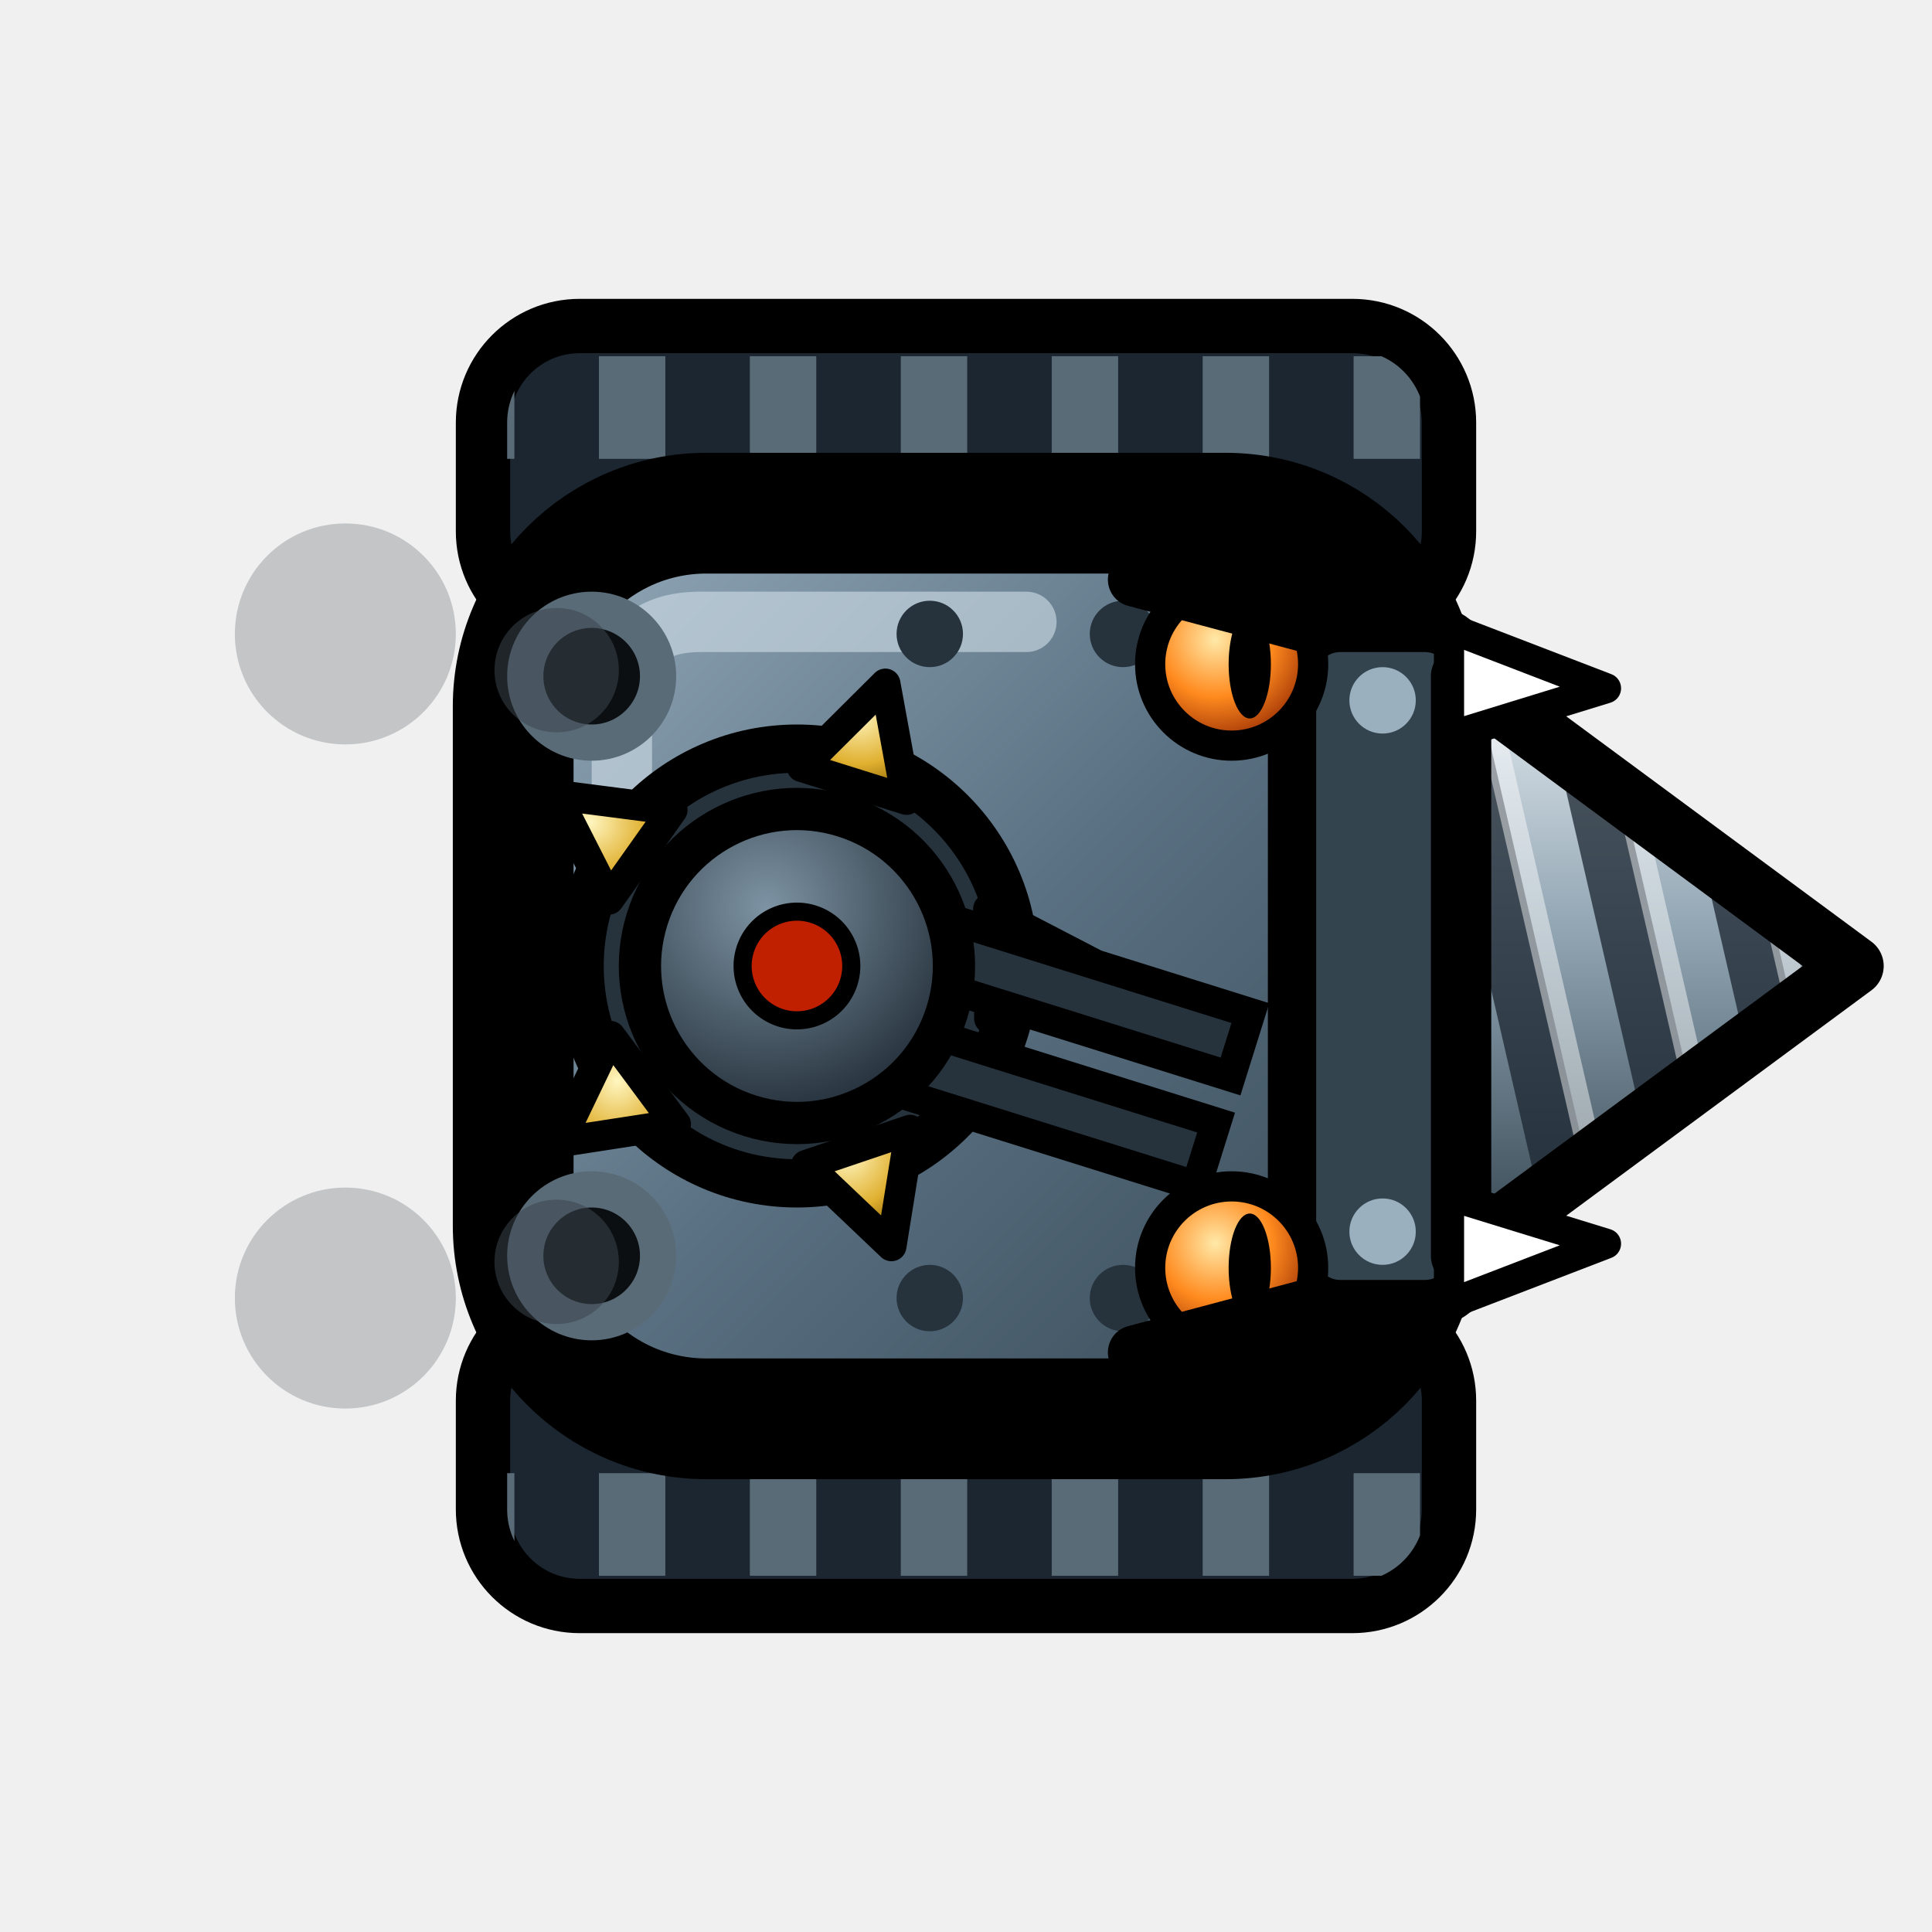
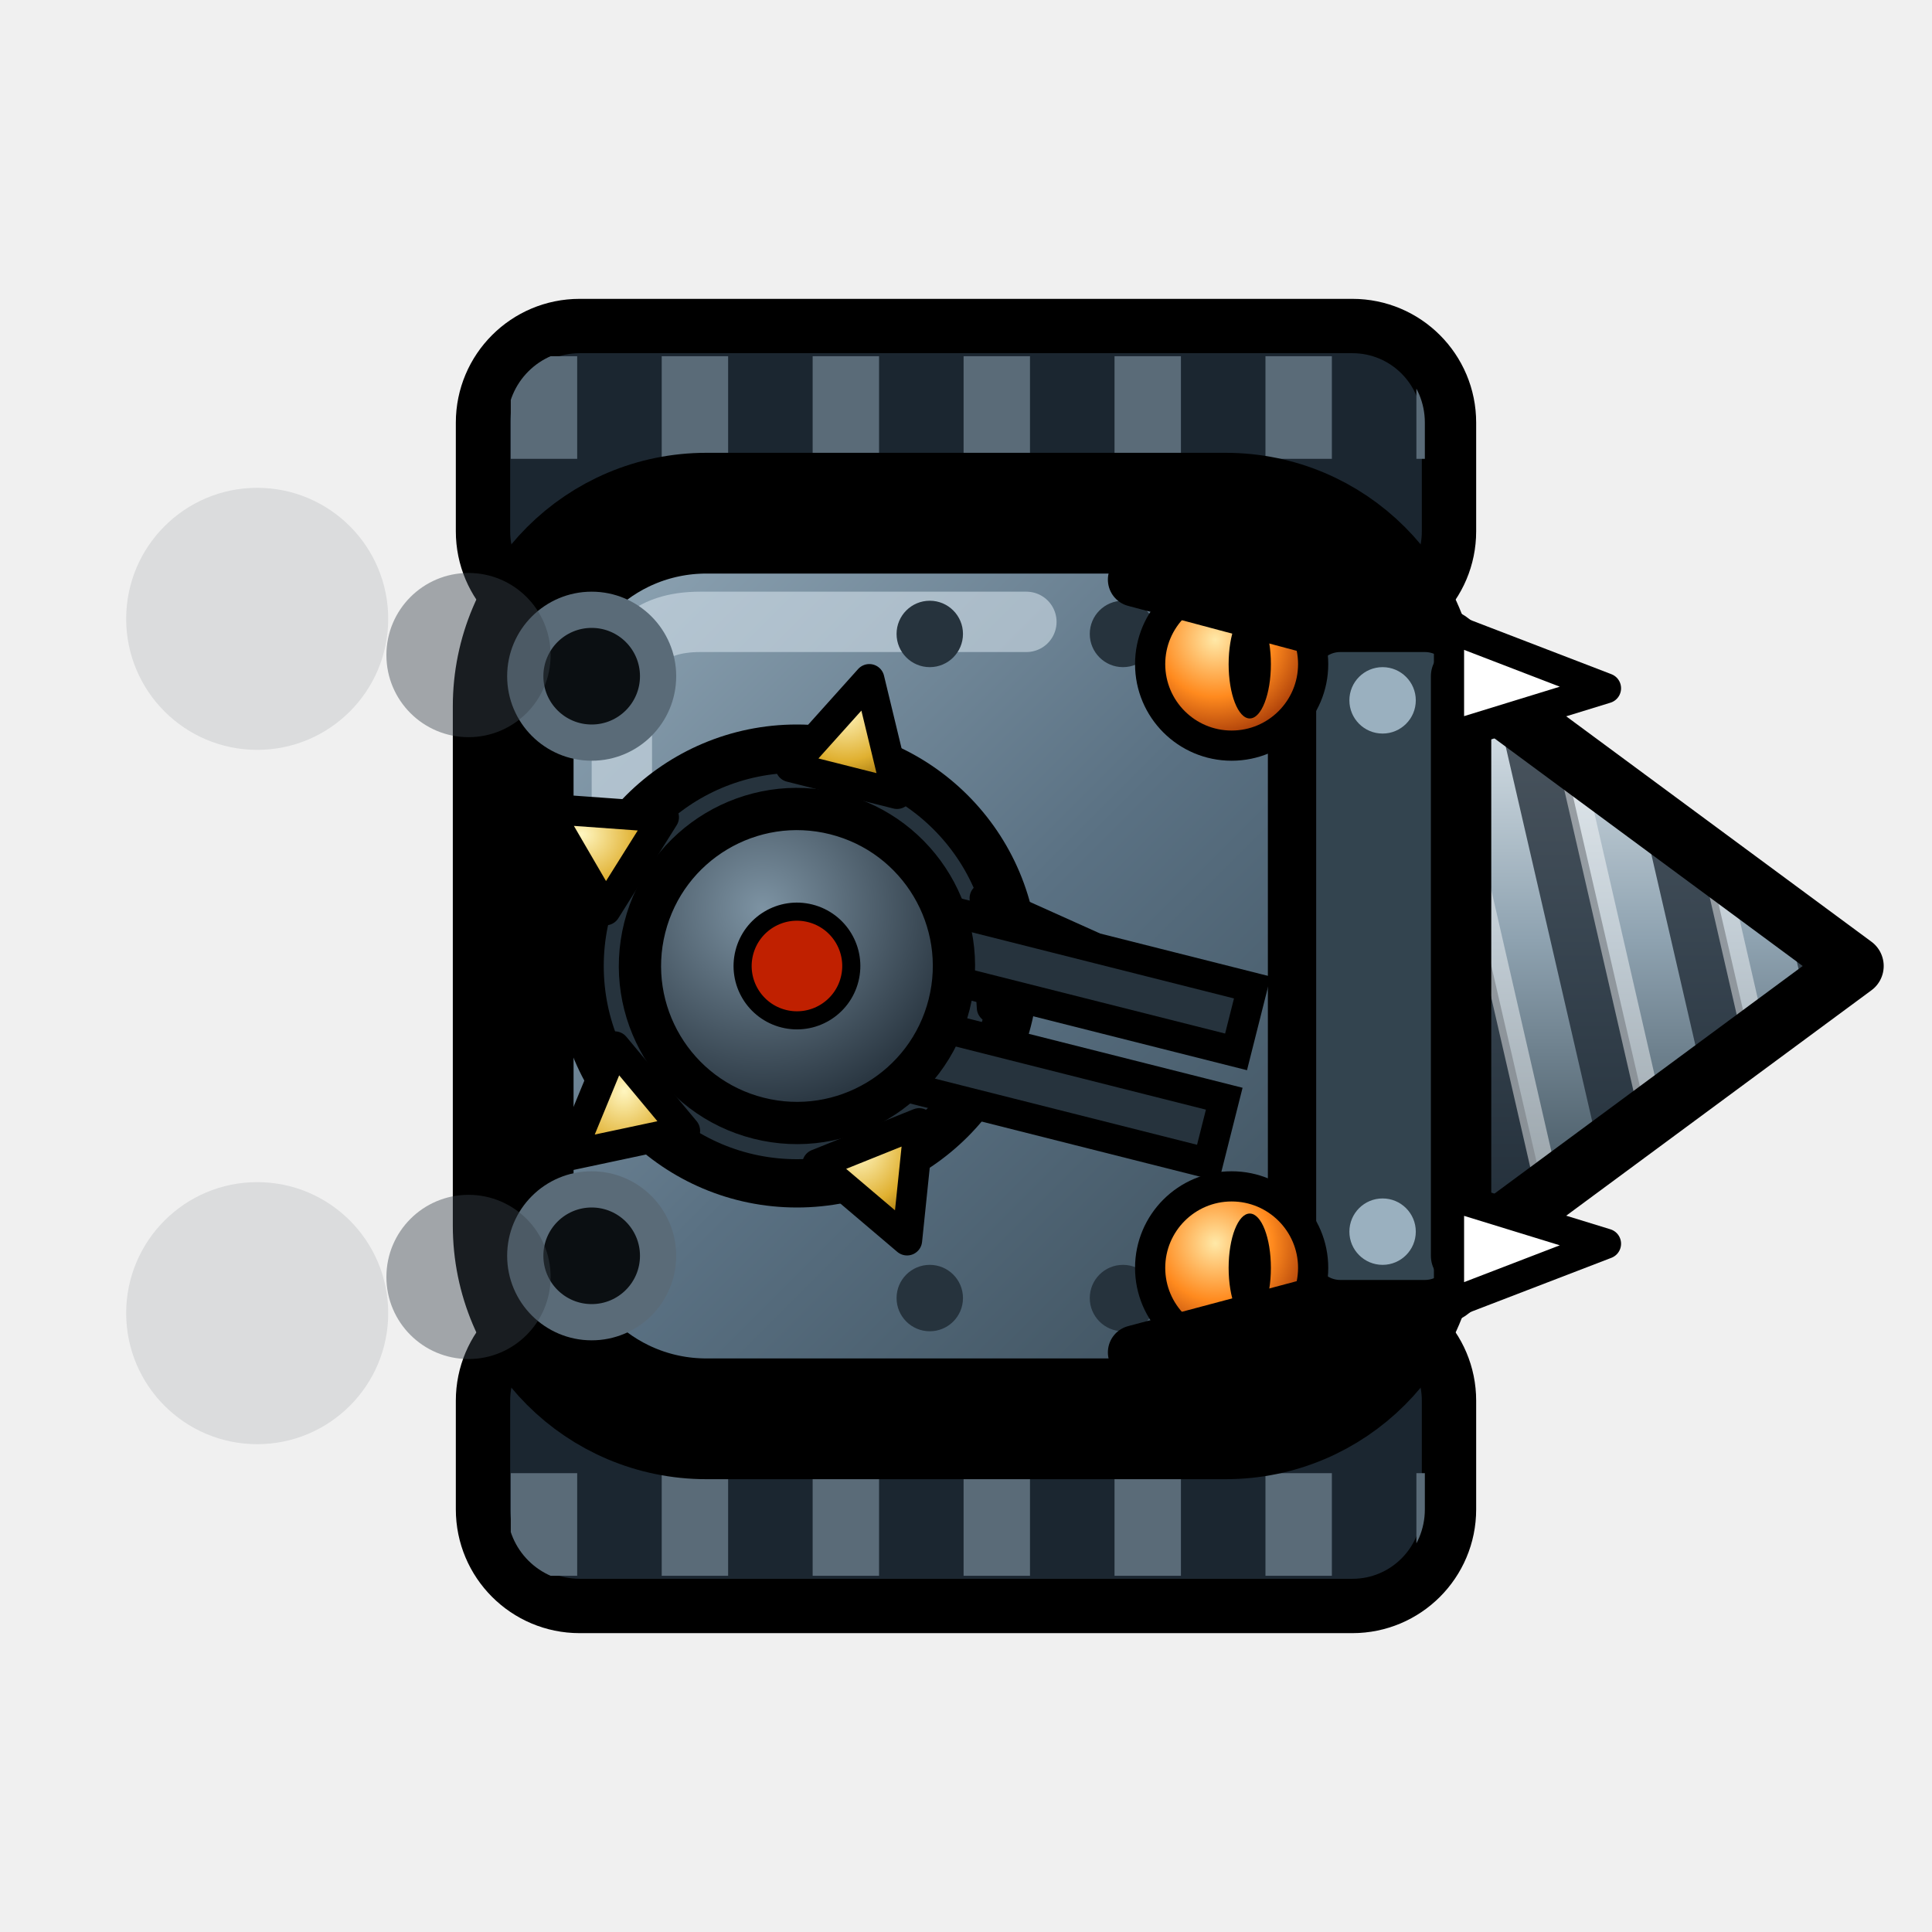
<svg xmlns="http://www.w3.org/2000/svg" viewBox="0 0 32 32">
  <defs>
    <linearGradient id="gold" x1="0" y1="0" x2="0" y2="1">
      <stop offset="0" stop-color="#fff0a0" />
      <stop offset="1" stop-color="#c08a00" />
    </linearGradient>
    <radialGradient id="goldr" cx="0.35" cy="0.35" r="0.8">
      <stop offset="0" stop-color="#fff6c0" />
      <stop offset="0.6" stop-color="#e0b030" />
      <stop offset="1" stop-color="#8a6000" />
    </radialGradient>
    <radialGradient id="ember" cx="0.4" cy="0.35" r="0.7">
      <stop offset="0" stop-color="#ffe9a8" />
      <stop offset="0.5" stop-color="#ff8a1e" />
      <stop offset="1" stop-color="#8a2000" />
    </radialGradient>
    <linearGradient id="hull" x1="8" y1="8" x2="24" y2="24" gradientUnits="userSpaceOnUse">
      <stop offset="0" stop-color="#9ab0bf" />
      <stop offset="0.5" stop-color="#5a7183" />
      <stop offset="1" stop-color="#33444f" />
    </linearGradient>
    <linearGradient id="drill" x1="0" y1="11.2" x2="0" y2="20.8" gradientUnits="userSpaceOnUse">
      <stop offset="0" stop-color="#e3ebf0" />
      <stop offset="0.45" stop-color="#8fa3b1" />
      <stop offset="1" stop-color="#33444f" />
    </linearGradient>
    <radialGradient id="dome" cx="0.35" cy="0.35" r="0.75">
      <stop offset="0" stop-color="#7d93a3" />
      <stop offset="1" stop-color="#1b2630" />
    </radialGradient>
    <clipPath id="treads">
      <rect x="8.4" y="5.8" width="15.2" height="4.2" rx="1.2" />
      <rect x="8.4" y="22" width="15.2" height="4.2" rx="1.2" />
    </clipPath>
    <clipPath id="cone">
      <polygon points="24.2,11.2 30.7,16 24.2,20.8" />
    </clipPath>
  </defs>
  <g fill="#1b2630" stroke="#000000" stroke-width="0.9">
    <rect x="8" y="5.4" width="16" height="5" rx="1.6" />
    <rect x="8" y="21.6" width="16" height="5" rx="1.6" />
  </g>
  <g clip-path="url(#treads)">
    <g fill="#5a6b78">
-       <rect x="7.42" y="5.9" width="1.1" height="1.7" />
-       <rect x="7.42" y="24.4" width="1.1" height="1.7" />
-       <rect x="9.92" y="5.9" width="1.1" height="1.7" />
-       <rect x="9.92" y="24.4" width="1.1" height="1.7" />
-       <rect x="12.42" y="5.9" width="1.1" height="1.7" />
-       <rect x="12.42" y="24.4" width="1.1" height="1.7" />
-       <rect x="14.92" y="5.9" width="1.1" height="1.7" />
-       <rect x="14.92" y="24.4" width="1.1" height="1.7" />
-       <rect x="17.42" y="5.9" width="1.1" height="1.7" />
-       <rect x="17.42" y="24.4" width="1.1" height="1.7" />
-       <rect x="19.92" y="5.9" width="1.1" height="1.7" />
-       <rect x="19.92" y="24.4" width="1.1" height="1.7" />
-       <rect x="22.42" y="5.9" width="1.1" height="1.7" />
-       <rect x="22.42" y="24.4" width="1.1" height="1.7" />
-       <rect x="24.92" y="5.9" width="1.1" height="1.7" />
-       <rect x="24.92" y="24.4" width="1.1" height="1.7" />
+       <rect x="8.46" y="5.9" width="1.1" height="1.7" />
+       <rect x="8.46" y="24.4" width="1.1" height="1.7" />
+       <rect x="10.96" y="5.9" width="1.1" height="1.7" />
+       <rect x="10.96" y="24.4" width="1.1" height="1.7" />
+       <rect x="13.46" y="5.9" width="1.1" height="1.7" />
+       <rect x="13.46" y="24.4" width="1.1" height="1.7" />
+       <rect x="15.96" y="5.9" width="1.1" height="1.7" />
+       <rect x="15.96" y="24.4" width="1.1" height="1.7" />
+       <rect x="18.46" y="5.9" width="1.1" height="1.7" />
+       <rect x="18.46" y="24.4" width="1.1" height="1.7" />
+       <rect x="20.96" y="5.9" width="1.1" height="1.7" />
+       <rect x="20.96" y="24.4" width="1.1" height="1.7" />
+       <rect x="23.46" y="5.9" width="1.1" height="1.7" />
+       <rect x="23.46" y="24.4" width="1.1" height="1.7" />
+       <rect x="25.96" y="5.9" width="1.1" height="1.7" />
+       <rect x="25.96" y="24.4" width="1.1" height="1.7" />
    </g>
  </g>
  <rect x="8.5" y="8.5" width="15" height="15" rx="3.2" fill="url(#hull)" stroke="#000000" stroke-width="2" />
  <path d="M10.3 13.4 V11.6 Q10.3 10.3 11.6 10.3 H17" fill="none" stroke="#d2e0ea" stroke-width="1" stroke-linecap="round" opacity="0.6" />
  <g fill="#26333d">
    <circle cx="15.4" cy="10.5" r="0.55" />
    <circle cx="18.6" cy="10.5" r="0.55" />
    <circle cx="15.4" cy="21.5" r="0.55" />
    <circle cx="18.6" cy="21.5" r="0.55" />
  </g>
  <g fill="#0b0f12" stroke="#5a6b78" stroke-width="0.6">
    <circle cx="9.8" cy="11.2" r="1.1" />
    <circle cx="9.8" cy="20.8" r="1.1" />
  </g>
  <rect x="21.4" y="10.4" width="3" height="11.2" rx="0.8" fill="#33444f" stroke="#000000" stroke-width="0.8" />
  <g fill="#9ab0bf">
    <circle cx="22.9" cy="11.6" r="0.55" />
    <circle cx="22.9" cy="20.4" r="0.55" />
  </g>
  <polygon points="24.2,11.2 30.7,16 24.2,20.8" fill="url(#drill)" />
  <g clip-path="url(#cone)">
    <g stroke="#1b2630" stroke-width="0.9" opacity="0.75">
-       <line x1="21.87" y1="10.8" x2="24.27" y2="21.2" />
-       <line x1="23.87" y1="10.8" x2="26.27" y2="21.2" />
-       <line x1="25.87" y1="10.8" x2="28.27" y2="21.2" />
-       <line x1="27.87" y1="10.8" x2="30.27" y2="21.2" />
-       <line x1="29.87" y1="10.8" x2="32.27" y2="21.2" />
-       <line x1="31.87" y1="10.8" x2="34.27" y2="21.2" />
+       <line x1="21.04" y1="10.8" x2="23.44" y2="21.2" />
+       <line x1="23.04" y1="10.8" x2="25.44" y2="21.2" />
+       <line x1="25.04" y1="10.8" x2="27.44" y2="21.2" />
+       <line x1="27.04" y1="10.8" x2="29.44" y2="21.2" />
+       <line x1="29.04" y1="10.8" x2="31.44" y2="21.2" />
+       <line x1="31.04" y1="10.8" x2="33.44" y2="21.2" />
    </g>
    <g stroke="#ffffff" stroke-width="0.4" opacity="0.45">
-       <line x1="22.42" y1="10.8" x2="24.82" y2="21.2" />
-       <line x1="24.42" y1="10.8" x2="26.82" y2="21.2" />
-       <line x1="26.42" y1="10.8" x2="28.82" y2="21.2" />
-       <line x1="28.42" y1="10.8" x2="30.82" y2="21.2" />
-       <line x1="30.42" y1="10.8" x2="32.82" y2="21.2" />
-       <line x1="32.42" y1="10.8" x2="34.82" y2="21.2" />
+       <line x1="21.59" y1="10.8" x2="23.98" y2="21.2" />
+       <line x1="23.59" y1="10.8" x2="25.98" y2="21.2" />
+       <line x1="25.59" y1="10.8" x2="27.98" y2="21.2" />
+       <line x1="27.59" y1="10.8" x2="29.98" y2="21.2" />
+       <line x1="29.59" y1="10.8" x2="31.98" y2="21.2" />
+       <line x1="31.59" y1="10.8" x2="33.98" y2="21.2" />
    </g>
  </g>
  <polygon points="24.2,11.2 30.7,16 24.2,20.8" fill="none" stroke="#000000" stroke-width="1" stroke-linejoin="round" />
  <g fill="#ffffff" stroke="#000000" stroke-width="0.5" stroke-linejoin="round">
    <polygon points="24,10.4 26.6,11.4 24,12.2" />
    <polygon points="24,21.6 26.6,20.6 24,19.8" />
  </g>
  <circle cx="20.4" cy="11" r="1.35" fill="url(#ember)" stroke="#000000" stroke-width="0.5" />
  <circle cx="20.4" cy="21" r="1.35" fill="url(#ember)" stroke="#000000" stroke-width="0.5" />
  <ellipse cx="20.7" cy="11" rx="0.35" ry="0.9" fill="#000000" />
  <ellipse cx="20.7" cy="21" rx="0.35" ry="0.9" fill="#000000" />
  <g stroke="#000000" stroke-width="0.9" stroke-linecap="round">
    <line x1="18.8" y1="9.6" x2="21.8" y2="10.4" />
    <line x1="18.8" y1="22.4" x2="21.8" y2="21.6" />
  </g>
  <circle cx="13.2" cy="16" r="3.6" fill="#26333d" stroke="#000000" stroke-width="0.8" />
-   <g transform="rotate(17.39 13.2 16)">
+   <g transform="rotate(14.16 13.2 16)">
    <g fill="url(#goldr)" stroke="#000000" stroke-width="0.5" stroke-linejoin="round">
      <polygon points="12.29,12.83 13.2,11.1 14.11,12.83" />
      <polygon points="15.94,14.15 17.86,14.49 16.5,15.88" />
      <polygon points="15.8,18.03 16.08,19.96 14.33,19.1" />
      <polygon points="12.07,19.1 10.32,19.96 10.6,18.03" />
      <polygon points="9.9,15.88 8.54,14.49 10.46,14.15" />
    </g>
    <g fill="#26333d" stroke="#000000" stroke-width="0.5">
      <rect x="14.6" y="14.5" width="6" height="1.1" />
      <rect x="14.6" y="16.4" width="6" height="1.1" />
    </g>
    <circle cx="13.2" cy="16" r="2.6" fill="url(#dome)" stroke="#000000" stroke-width="0.7" />
    <circle cx="13.2" cy="16" r="0.9" fill="#c02000" stroke="#000000" stroke-width="0.3" />
  </g>
  <g fill="#3a444c">
-     <circle cx="5.72" cy="10.5" r="1.83" opacity="0.25" />
-     <circle cx="9.22" cy="11.1" r="1.03" opacity="0.55" />
-     <circle cx="5.72" cy="21.5" r="1.83" opacity="0.25" />
-     <circle cx="9.22" cy="20.9" r="1.03" opacity="0.55" />
+     <circle cx="7.76" cy="10.85" r="1.36" opacity="0.43" />
+     <circle cx="4.26" cy="10.25" r="2.17" opacity="0.12" />
+     <circle cx="7.76" cy="21.15" r="1.36" opacity="0.43" />
+     <circle cx="4.26" cy="21.75" r="2.17" opacity="0.12" />
  </g>
</svg>
